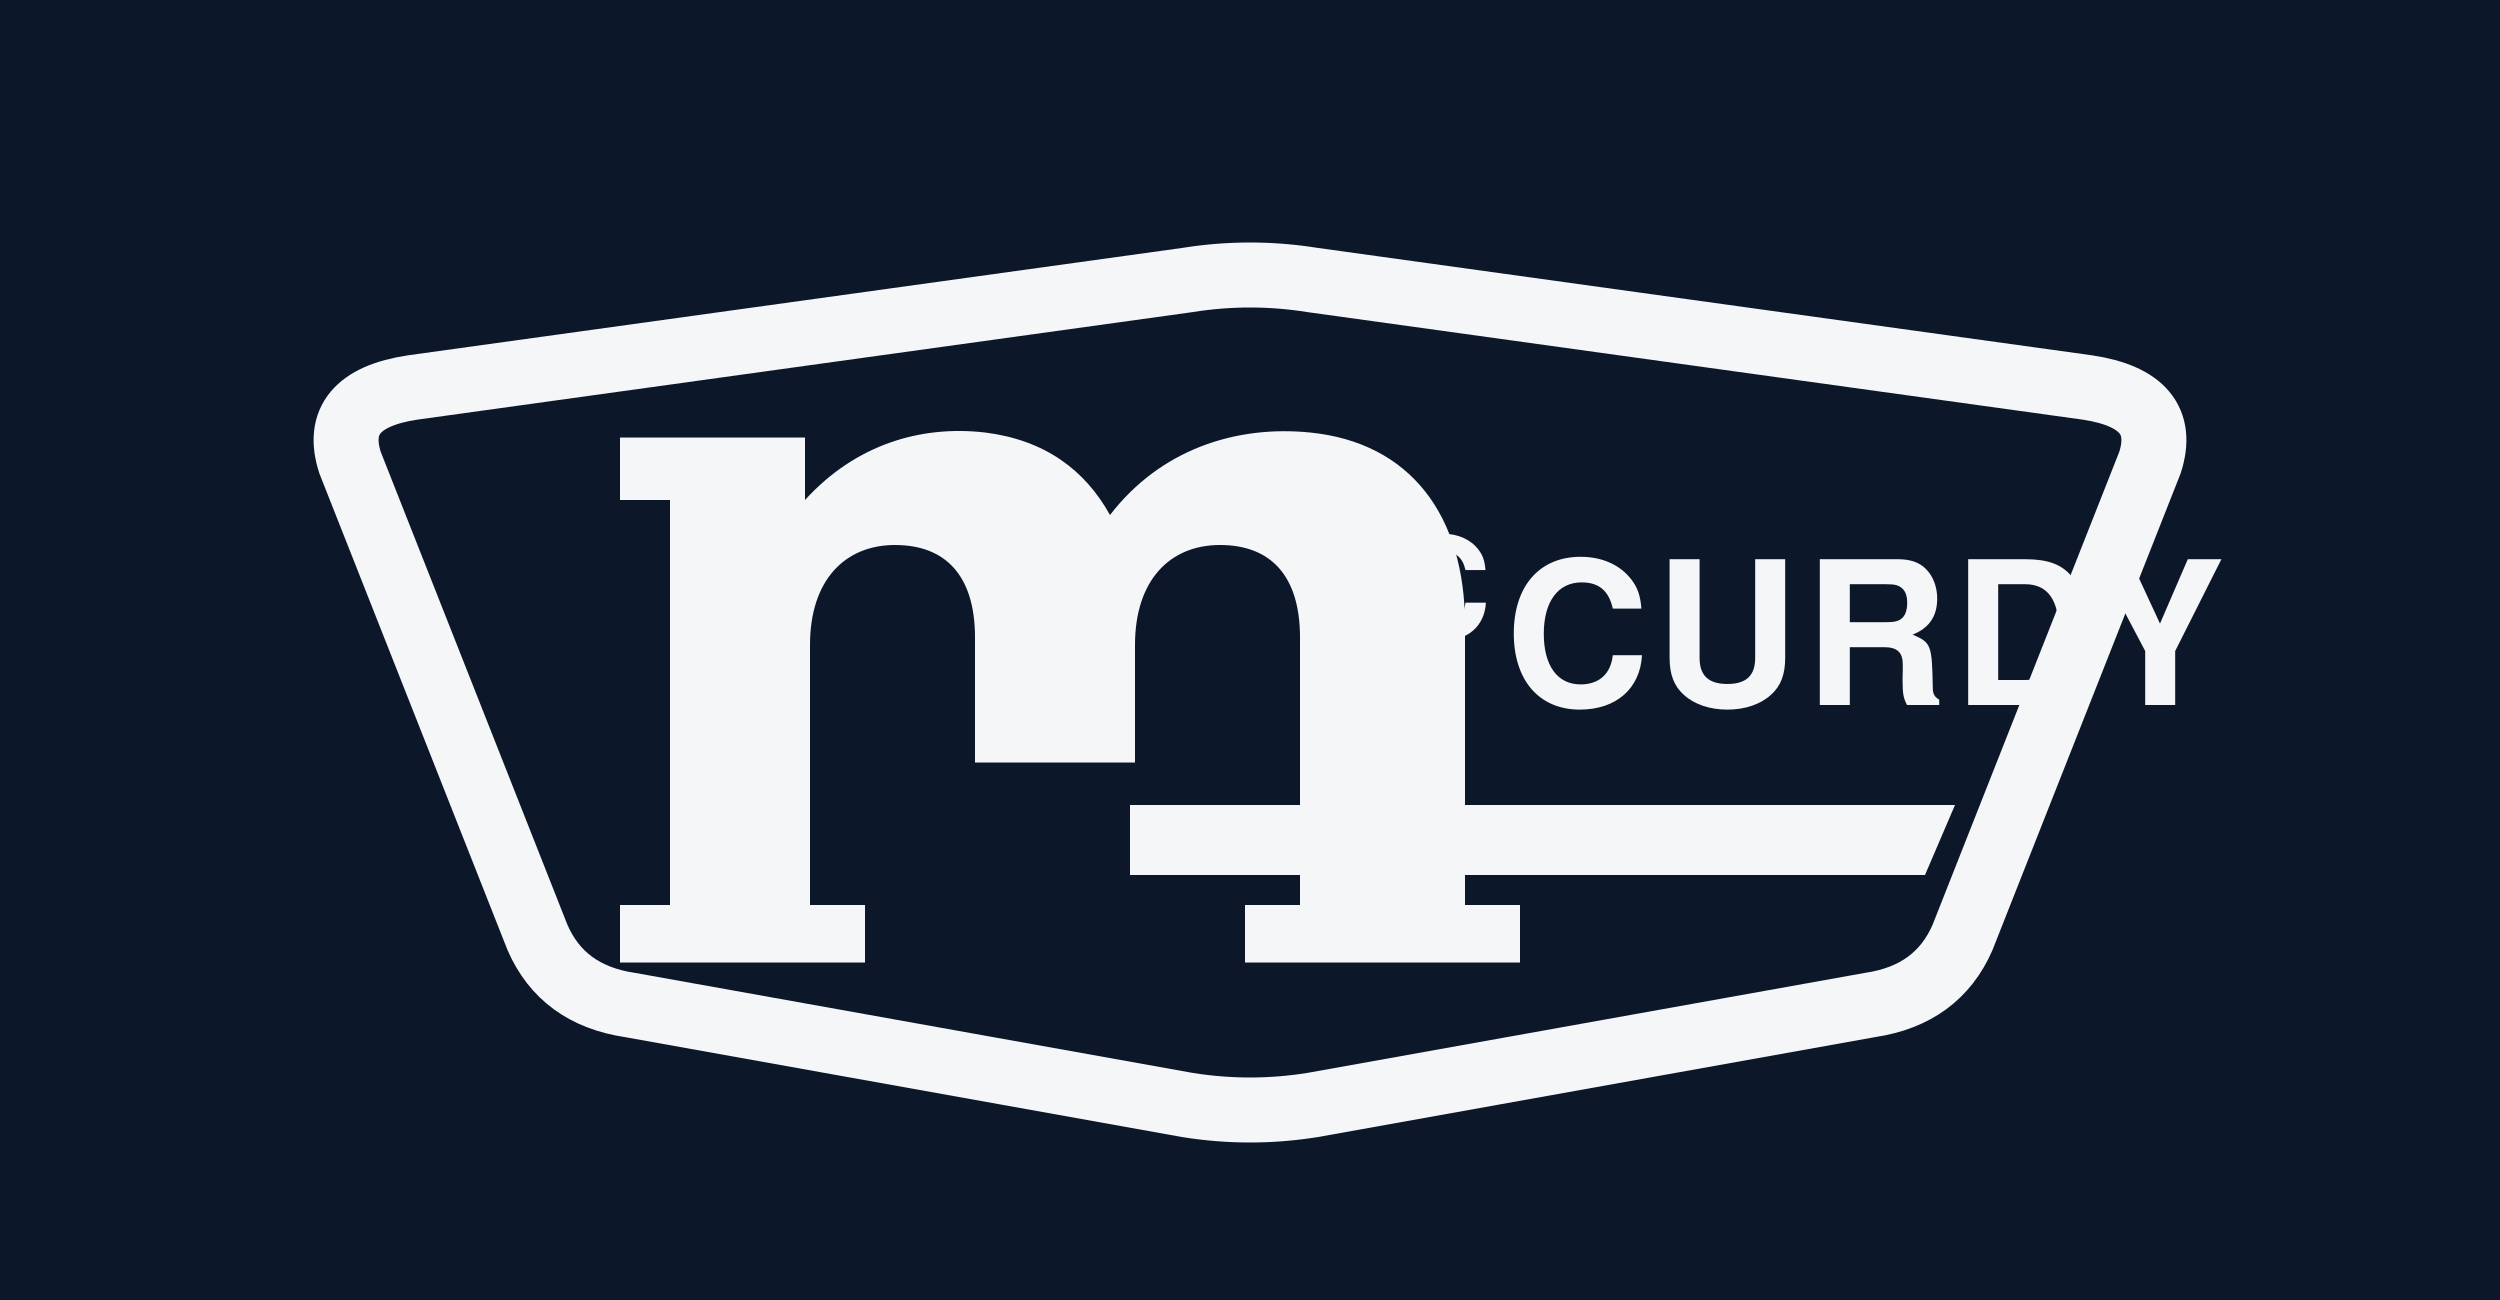
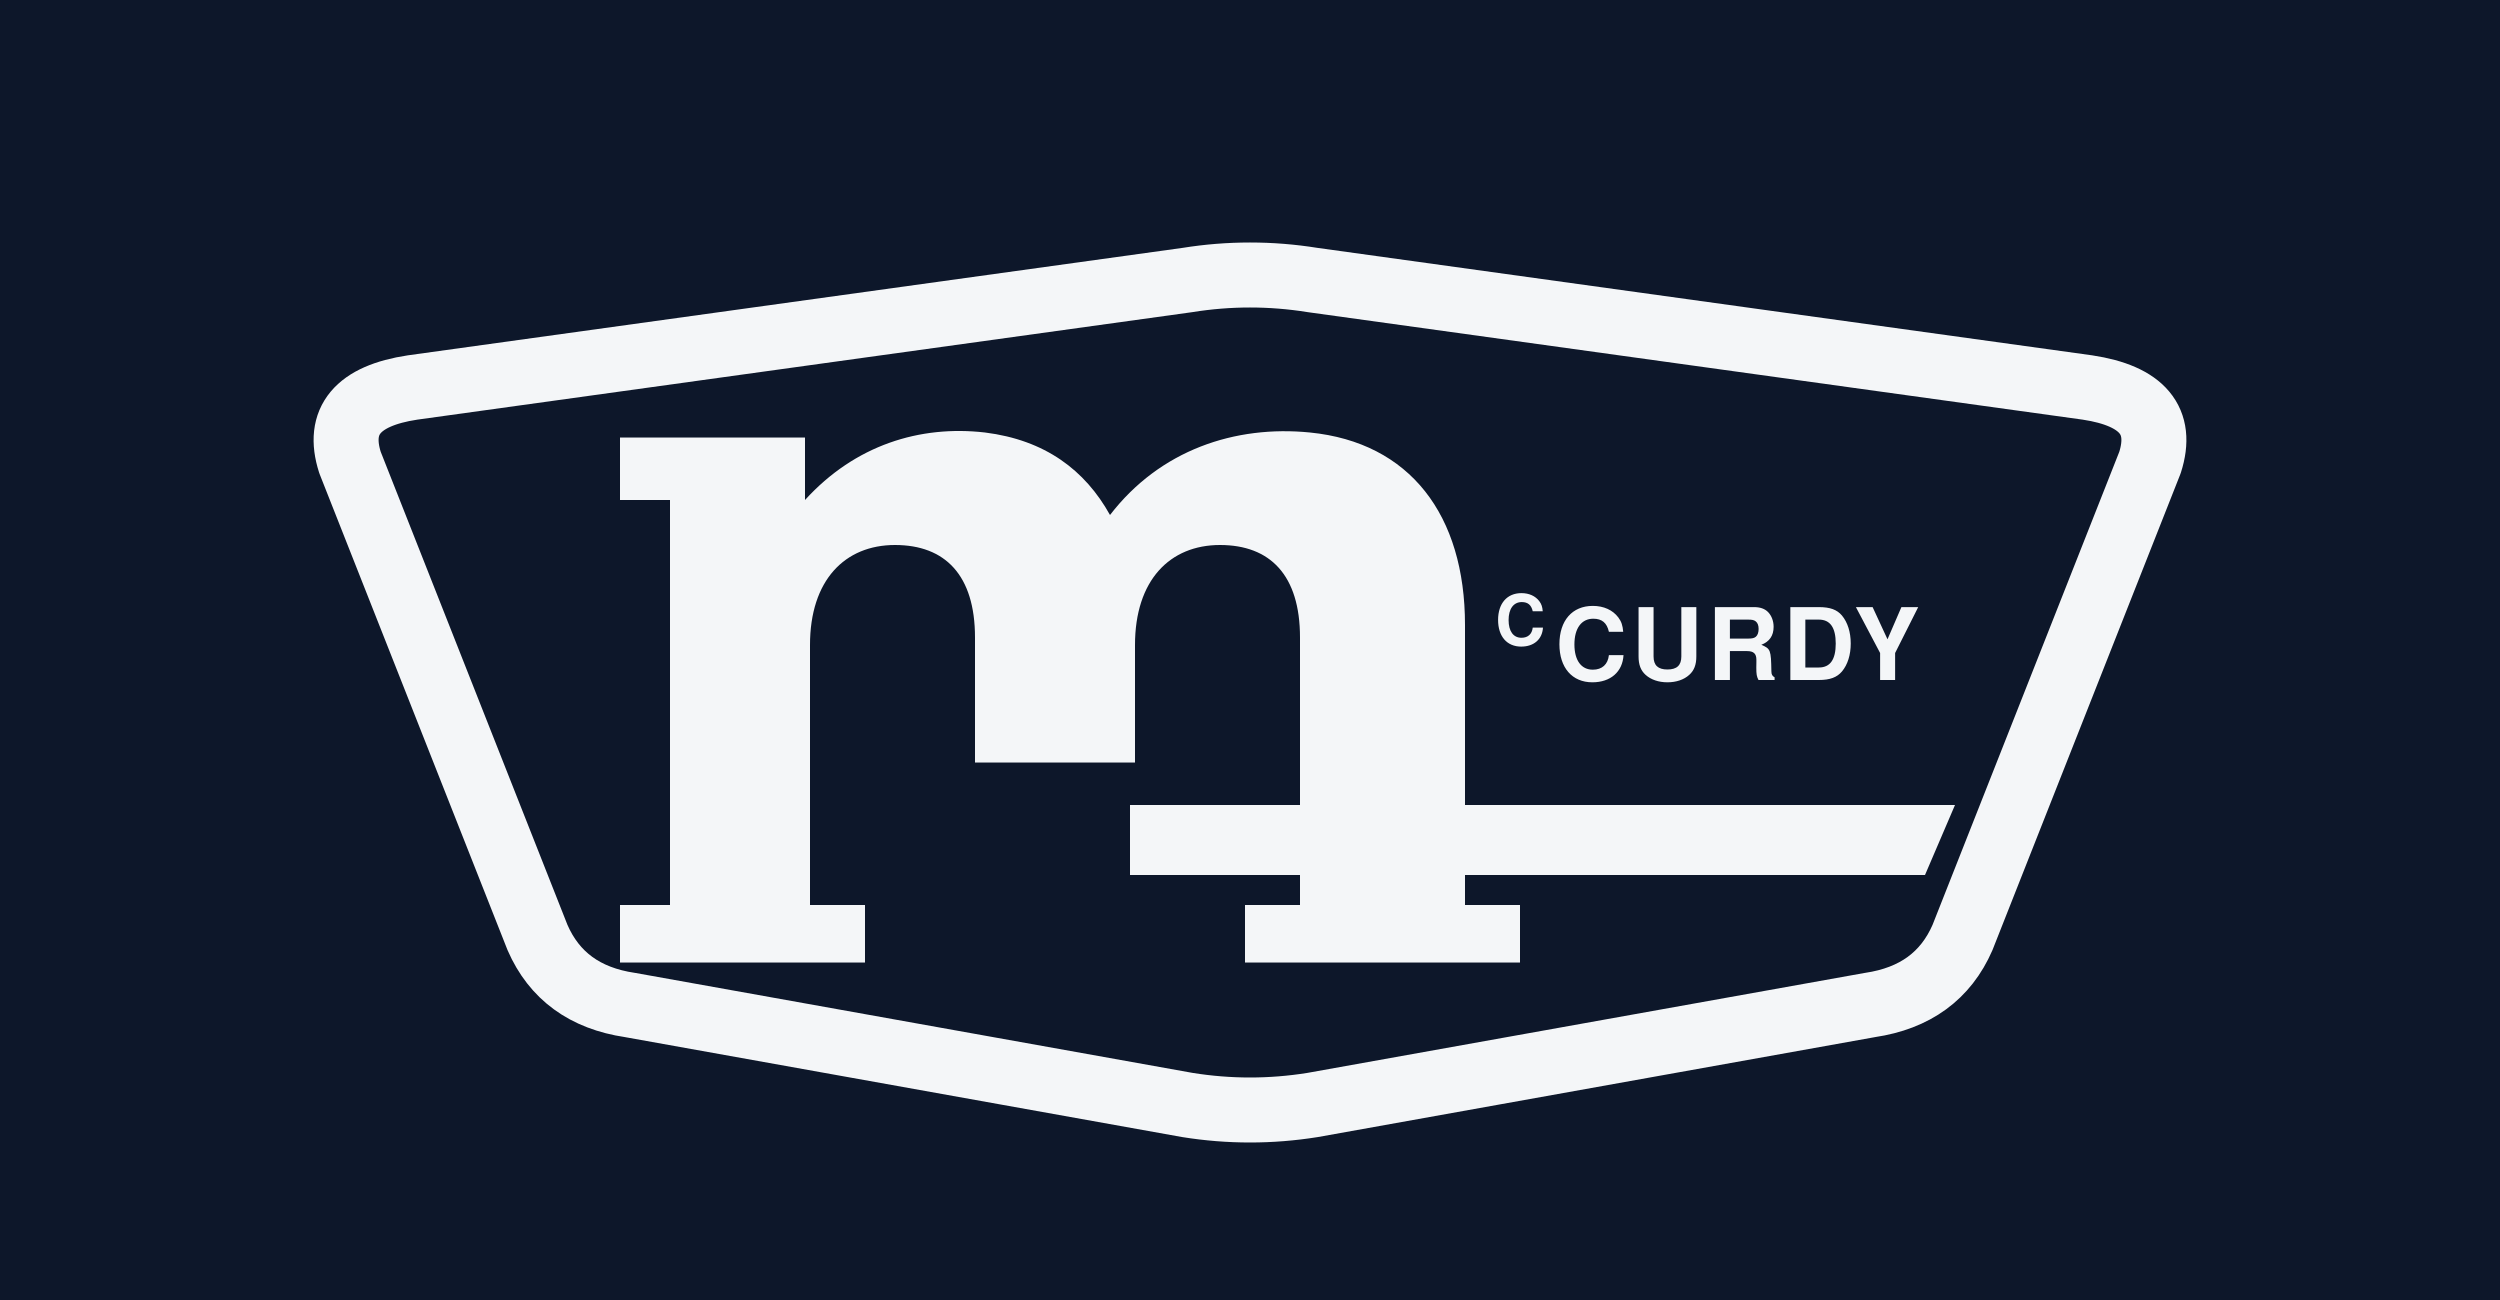
<svg xmlns="http://www.w3.org/2000/svg" viewBox="0 0 1000 520" width="100%" height="100%">
  <rect width="1000" height="520" fill="#0d172a" />
  <path d="M 140,185             Q 132,160 165,155             L 475,112             Q 500,108 525,112             L 835,155             Q 868,160 860,185             L 785,375             Q 775,398 748,402             L 525,442             Q 500,446 475,442             L 252,402             Q 225,398 215,375             Z" fill="none" stroke="#f4f6f8" stroke-width="26" stroke-linejoin="round" />
  <path d="M 248,175             L 322,175             L 322,200             C 342,178 368,170 394,173             C 418,176 434,188 444,206             C 464,180 494,170 524,173             C 564,177 586,206 586,250             L 586,322             L 782,322             L 770,350             L 586,350             L 586,362             L 608,362             L 608,385             L 498,385             L 498,362             L 520,362             L 520,350             L 452,350             L 452,322             L 520,322             L 520,255             C 520,230 508,218 488,218             C 468,218 454,232 454,258             L 454,305             L 390,305             L 390,255             C 390,230 378,218 358,218             C 338,218 324,232 324,258             L 324,362             L 346,362             L 346,385             L 248,385             L 248,362             L 268,362             L 268,200             L 248,200             Z" fill="#f4f6f8" />
-   <g fill="#f4f6f8" font-family="'Helvetica Neue', Helvetica, Arial, sans-serif" font-weight="800" letter-spacing="2">
-     <text x="556" y="255" font-size="56">C</text>
-     <text x="602" y="282" font-size="80">CURDY</text>
+   <g fill="#f4f6f8" font-family="'Helvetica Neue', Helvetica, Arial, sans-serif" font-weight="800" letter-spacing="1.5">
+     <text x="598" y="258" font-size="28">C</text>
+     <text x="622" y="272" font-size="40">CURDY</text>
  </g>
</svg>
